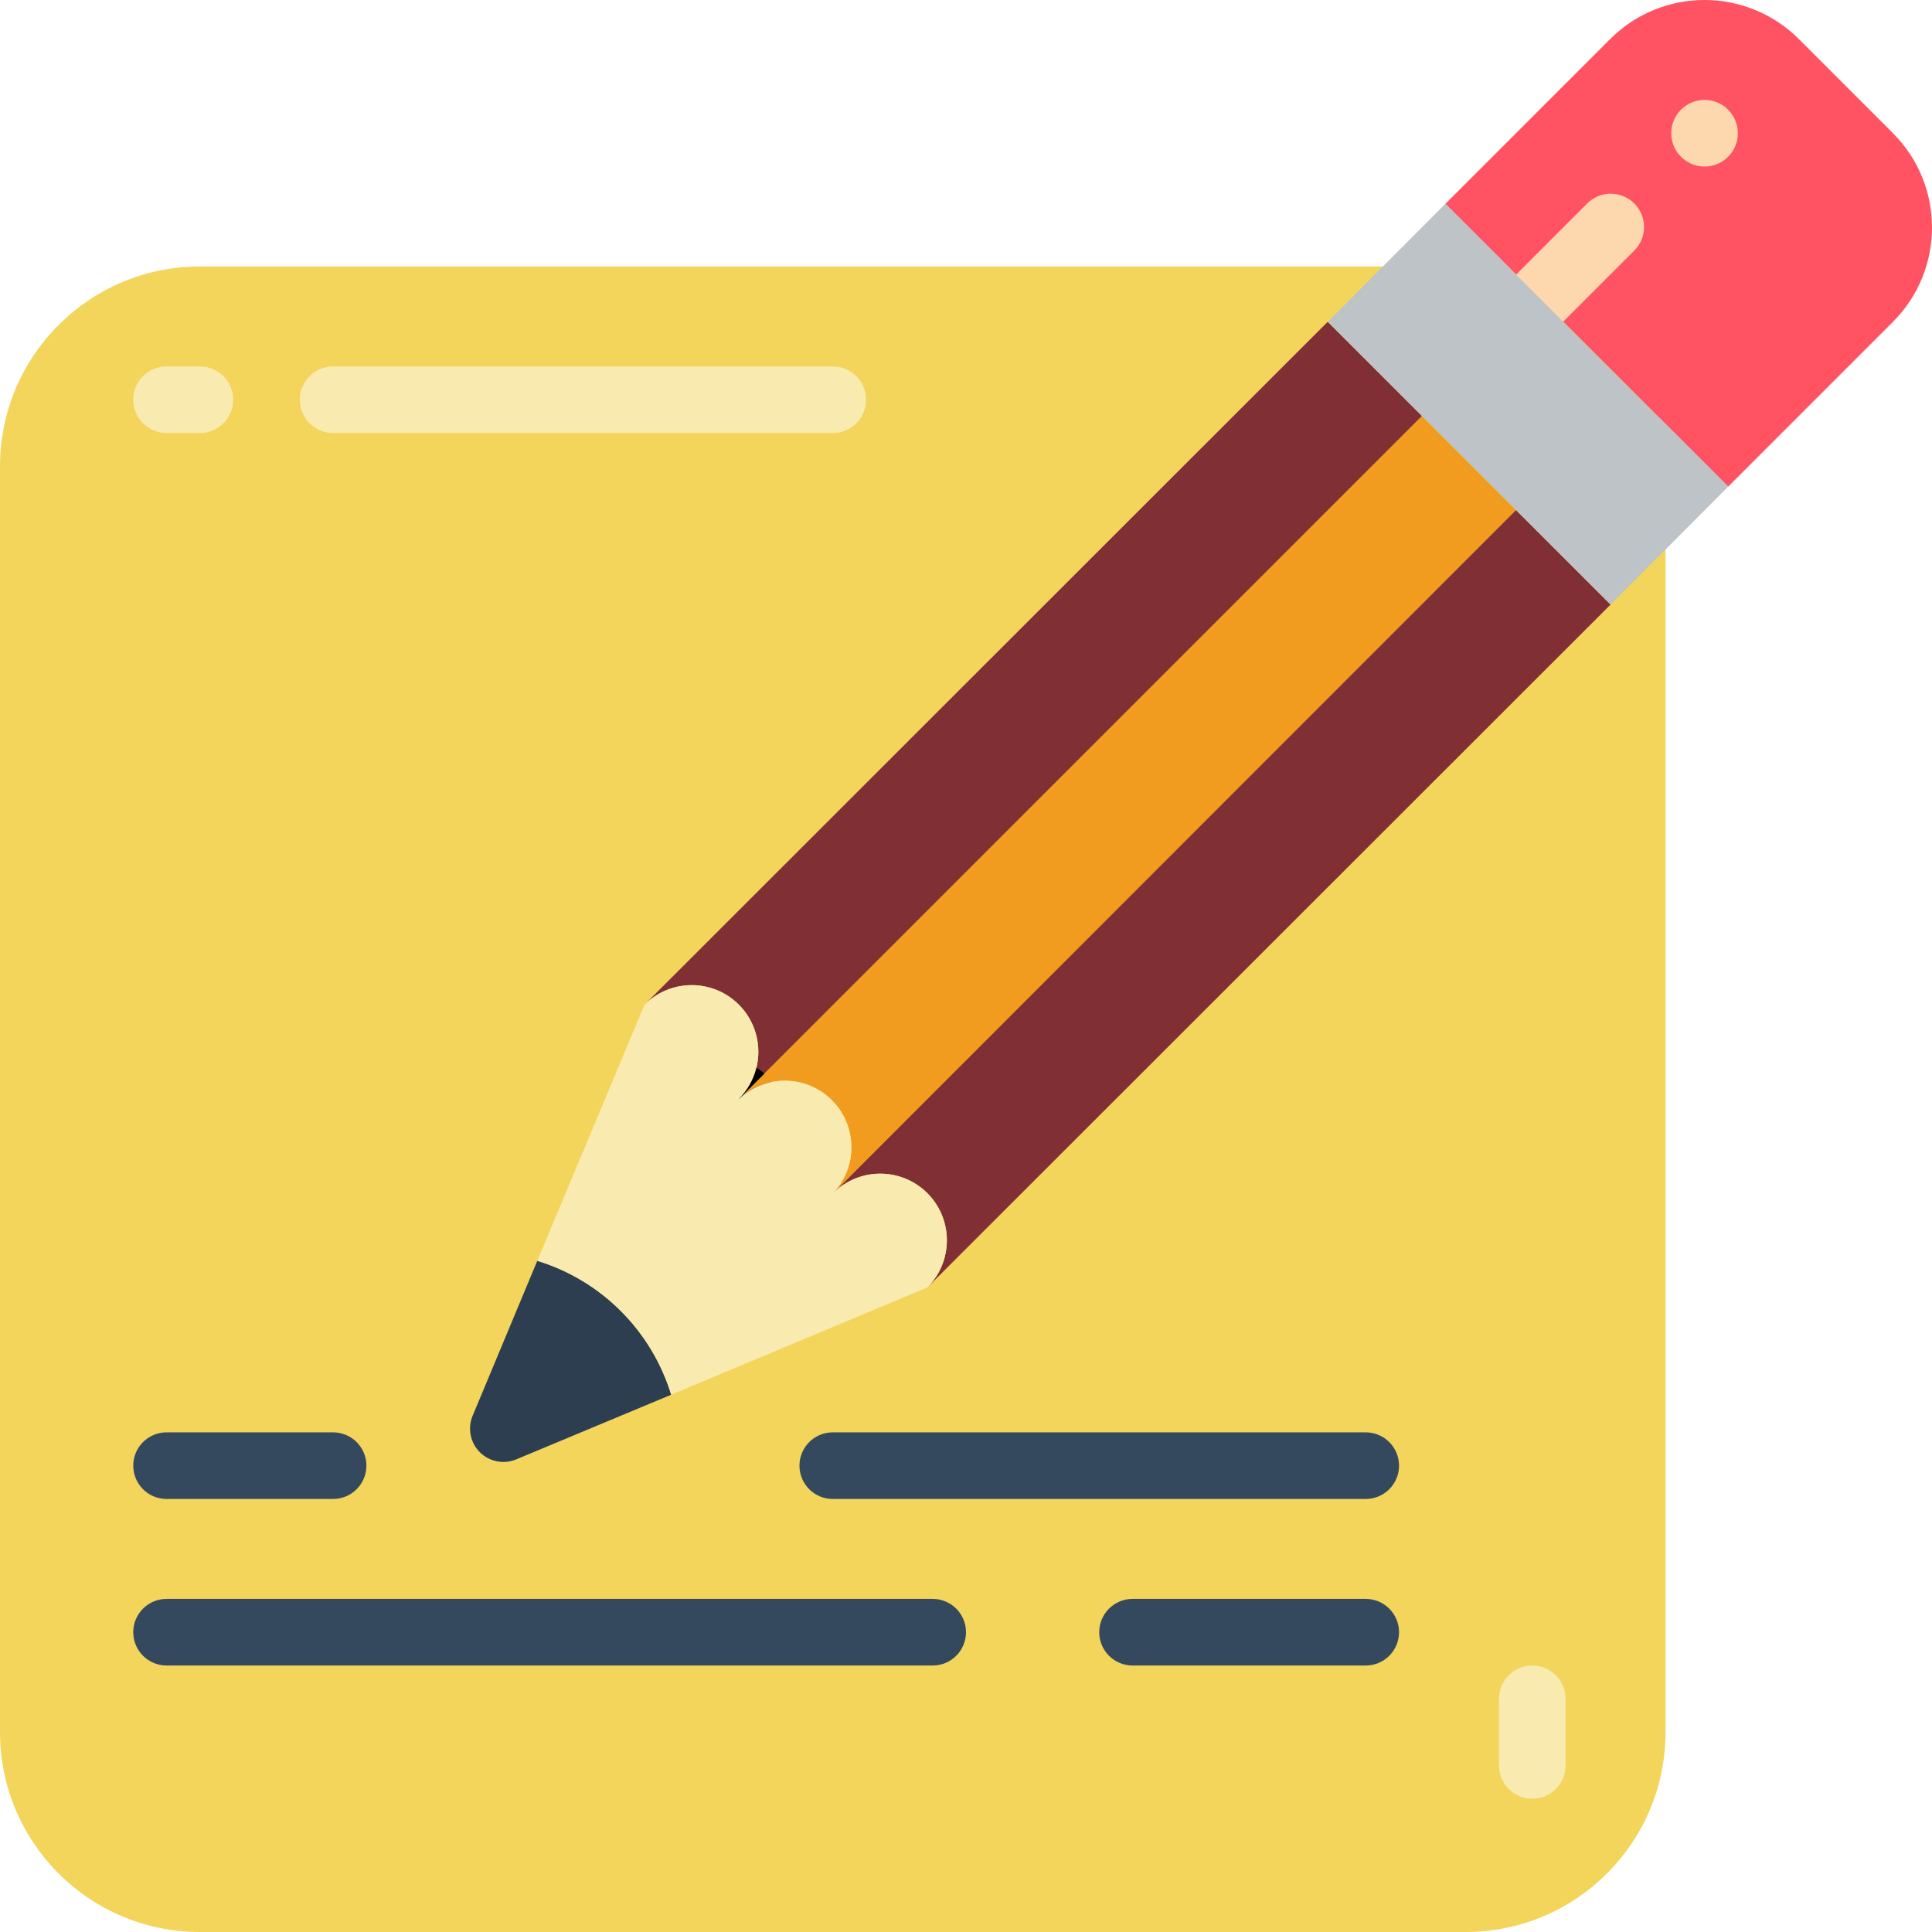
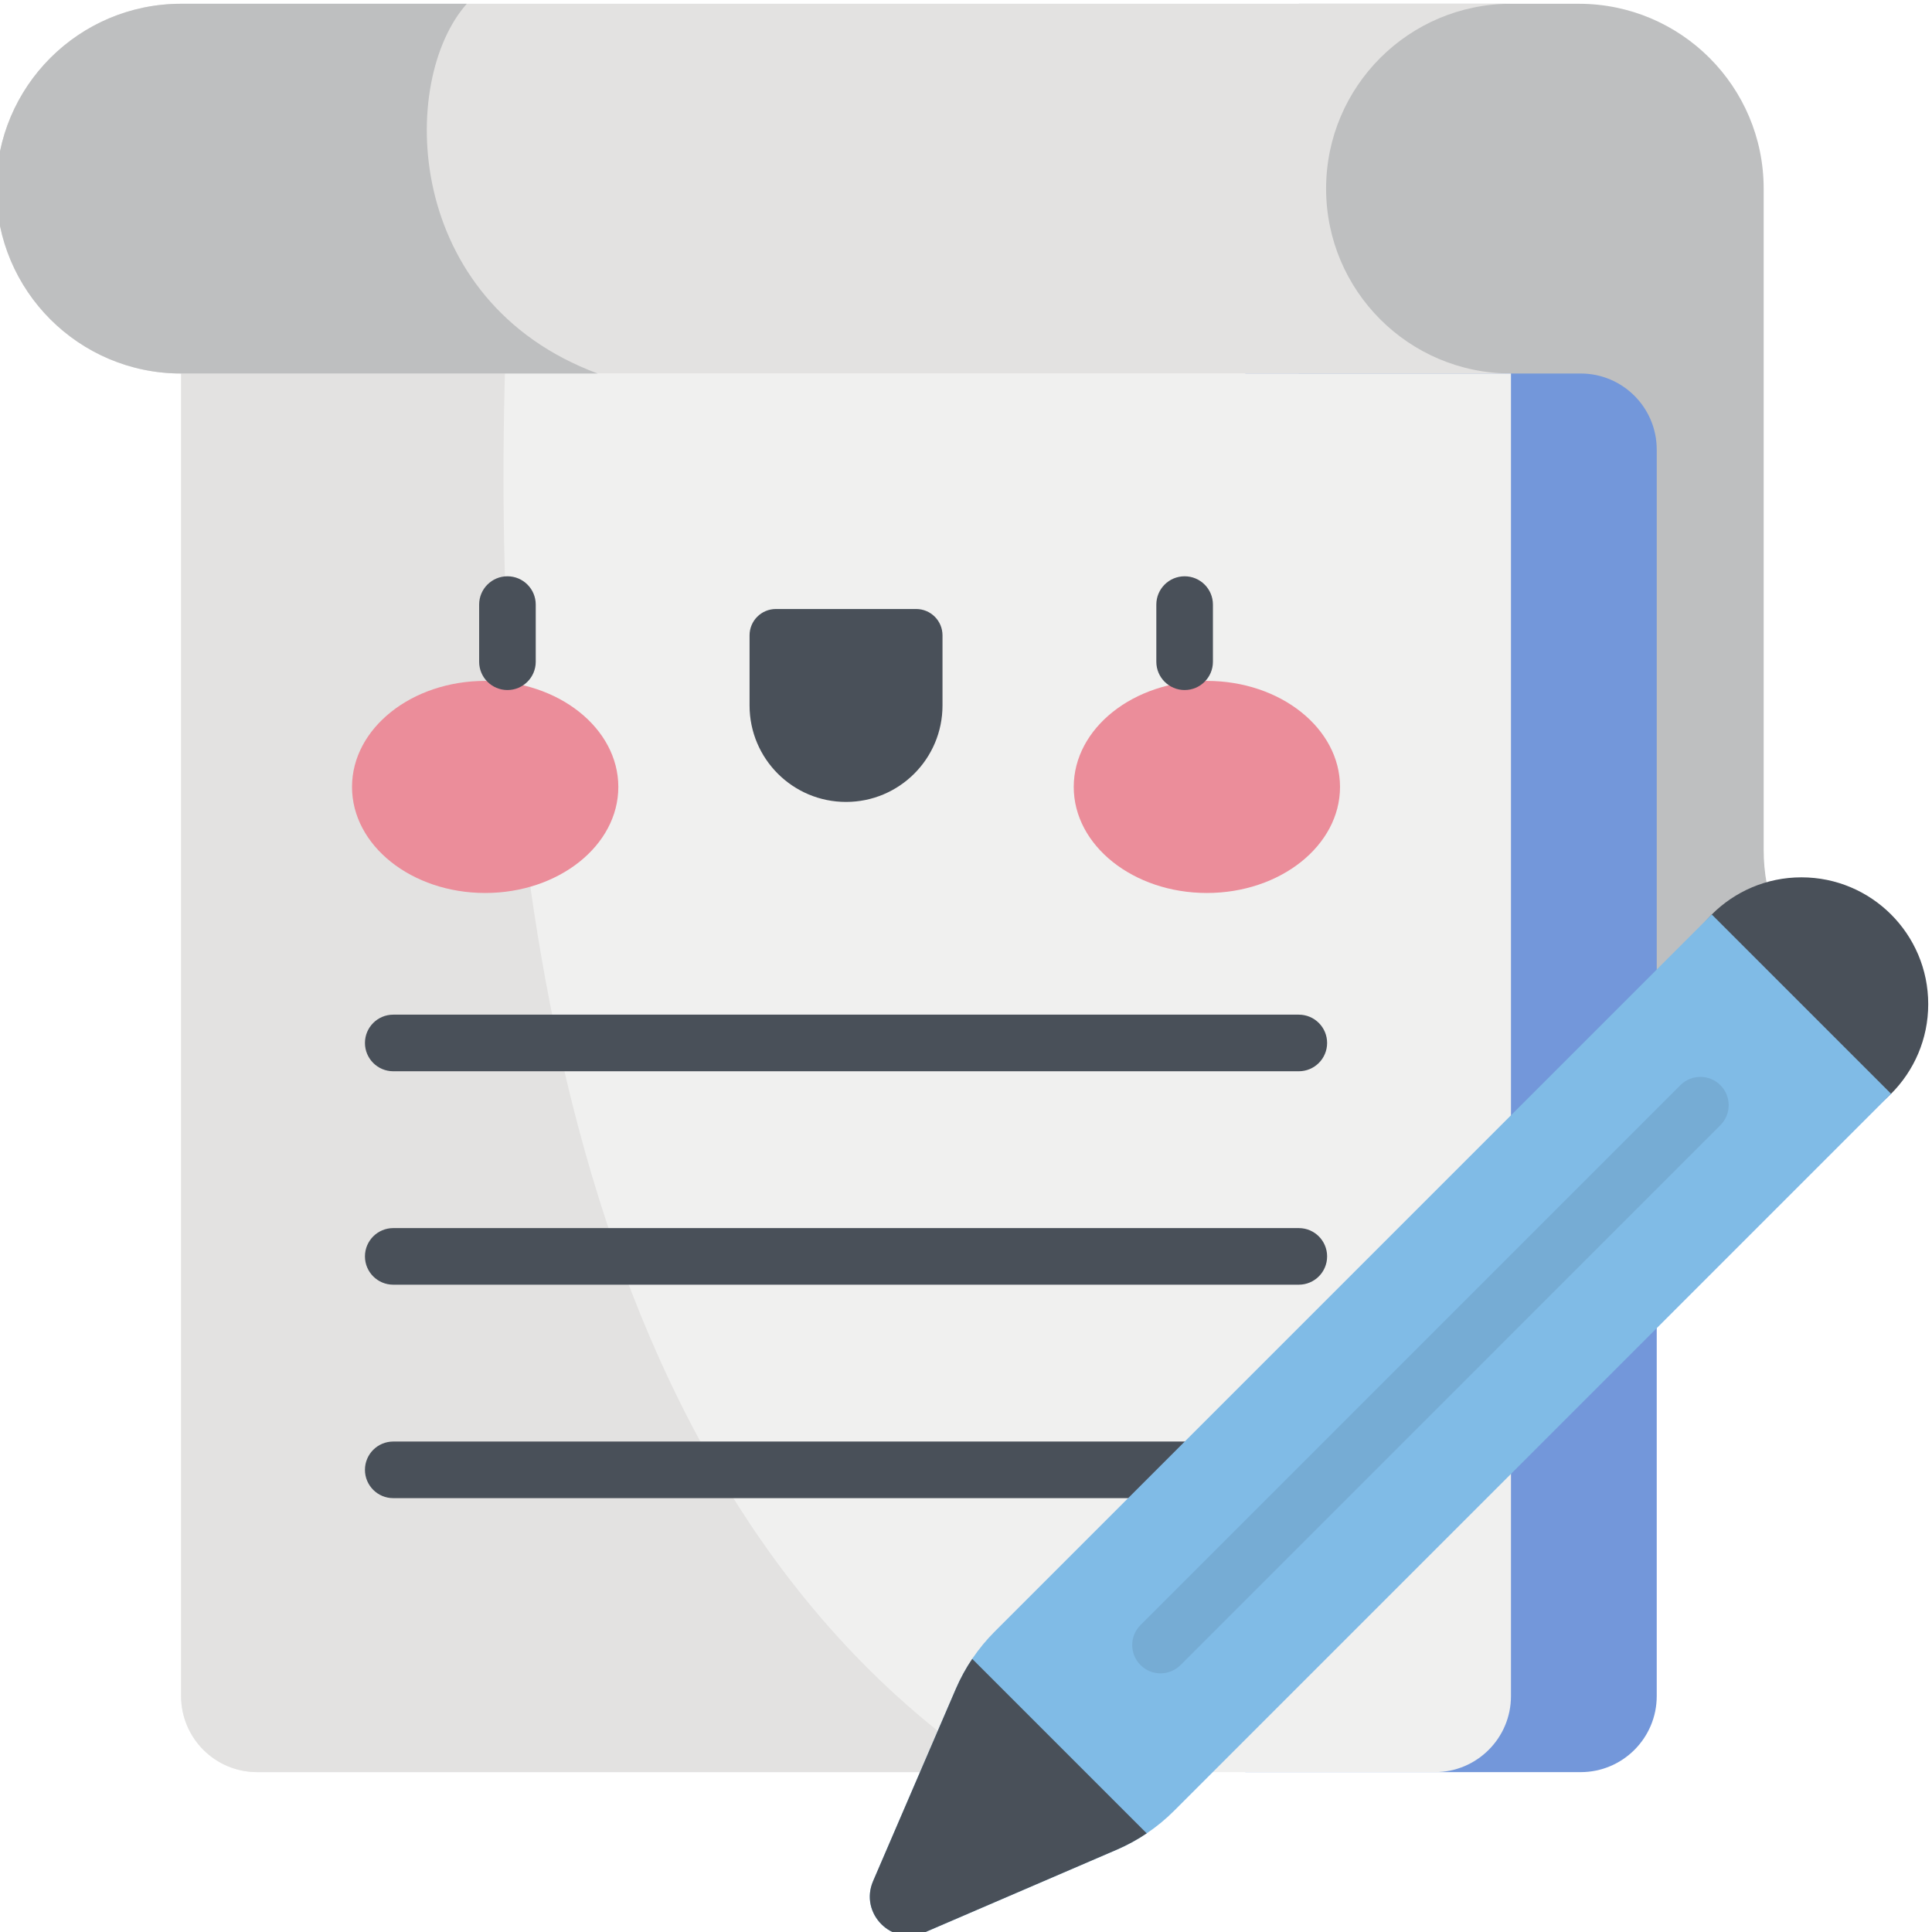
- <svg xmlns="http://www.w3.org/2000/svg" height="512" viewBox="0 0 58 58" width="512">
-   <g id="Page-1" fill="none" fill-rule="evenodd">
-     <g id="059---Note">
-       <rect id="Rectangle-path" fill="#f3d55b" fill-rule="nonzero" height="50" rx="6" width="50" y="8" />
-       <path id="Shape" d="m42.69 12.49-20.45 20.45c-.021.011-.039.029-.05.05h-.01c.781-.781.781-2.049 0-2.83s-2.049-.781-2.83 0l20.51-20.5z" fill="#802f34" fill-rule="nonzero" />
-       <path id="Shape" d="m27.84 38.65c.781-.781.781-2.049 0-2.83s-2.049-.781-2.83 0l20.5-20.51 2.84 2.84z" fill="#802f34" fill-rule="nonzero" />
-       <path id="Shape" d="m56.83 9.66-4.95 4.95-8.49-8.49 4.95-4.95c1.564-1.56 4.096-1.56 5.66 0l2.83 2.83c1.56 1.564 1.56 4.096 0 5.66z" fill="#ff5364" fill-rule="nonzero" />
-       <path id="Shape" d="m51.879 3.293c-.286-.286-.716-.372-1.09-.217-.374.155-.617.519-.617.924s.244.769.617.924c.374.155.804.069 1.09-.217.39-.39.39-1.024 0-1.414z" fill="#fdd7ad" fill-rule="nonzero" />
-       <path id="Shape" d="m47.636 6.121-2.121 2.122c-.26.251-.364.623-.273.973.092.35.365.623.714.714.35.092.721-.013.973-.273l2.121-2.122c.26-.251.364-.623.273-.973-.092-.35-.365-.623-.714-.714-.35-.092-.721.013-.973.273z" fill="#fdd7ad" fill-rule="nonzero" />
-       <path id="Shape" d="m22.24 32.94-.15.15" stroke="#000" stroke-linecap="round" stroke-linejoin="round" stroke-width="2" />
-       <g fill-rule="nonzero">
-         <path id="Shape" d="m20.15 41.87-4.65 1.94c-.375.158-.808.073-1.096-.214-.288-.288-.372-.721-.214-1.096l1.94-4.65c1.924.59 3.43 2.096 4.02 4.02z" fill="#2c3e50" />
-         <path id="Shape" d="m25.01 35.82c.736-.775.733-1.993-.009-2.764s-1.958-.822-2.761-.116l20.45-20.45 2.82 2.82z" fill="#f29c1f" />
-         <path id="Shape" d="m27.84 38.65-7.69 3.22c-.59-1.924-2.096-3.43-4.02-4.02l3.22-7.69c.506-.506 1.242-.703 1.933-.518.691.185 1.23.724 1.415 1.415.185.691-.012 1.427-.518 1.933h.01c.011-.021.029-.039.05-.05.803-.706 2.02-.655 2.761.116s.745 1.988.009 2.764c.506-.506 1.242-.703 1.933-.518.691.185 1.23.724 1.415 1.415.185.691-.012 1.427-.518 1.933z" fill="#f9eab0" />
-         <path id="Shape" d="m6 13h-1c-.552 0-1-.448-1-1s.448-1 1-1h1c.552 0 1 .448 1 1s-.448 1-1 1z" fill="#f9eab0" />
-         <path id="Shape" d="m25 13h-15c-.552 0-1-.448-1-1s.448-1 1-1h15c.552 0 1 .448 1 1s-.448 1-1 1z" fill="#f9eab0" />
-         <path id="Shape" d="m46 54c-.552 0-1-.448-1-1v-2c0-.552.448-1 1-1s1 .448 1 1v2c0 .552-.448 1-1 1z" fill="#f9eab0" />
-         <path id="Shape" d="m10 45h-5c-.552 0-1-.448-1-1s.448-1 1-1h5c.552 0 1 .448 1 1s-.448 1-1 1z" fill="#35495e" />
-         <path id="Shape" d="m41 45h-16c-.552 0-1-.448-1-1s.448-1 1-1h16c.552 0 1 .448 1 1s-.448 1-1 1z" fill="#35495e" />
-         <path id="Shape" d="m28 50h-23c-.552 0-1-.448-1-1s.448-1 1-1h23c.552 0 1 .448 1 1s-.448 1-1 1z" fill="#35495e" />
-         <path id="Shape" d="m41 50h-7c-.552 0-1-.448-1-1s.448-1 1-1h7c.552 0 1 .448 1 1s-.448 1-1 1z" fill="#35495e" />
-         <path id="Shape" d="m51.88 14.61-3.53 3.54-8.49-8.49 3.53-3.54z" fill="#bdc3c7" />
-       </g>
-     </g>
+ <svg xmlns="http://www.w3.org/2000/svg" height="511pt" viewBox="1 0 512 511" width="511pt">
+   <path d="m345.199 259.398v-258.898h74.199c27.059 0 48.992 21.934 48.992 48.992v175.266c0 6.012 1.086 11.77 3.066 17.094 3.172 8.516-3.391 17.547-12.477 17.547zm0 0" fill="#bebfc0" />
+   <path d="m419.891 469.133h-88.879v-370.648h88.879c11.133 0 20.16 9.027 20.16 20.16v330.332c0 11.133-9.027 20.156-20.16 20.156zm0 0" fill="#7397da" />
+   <path d="m381.262 469.133h-312.109c-11.137 0-20.16-9.023-20.16-20.156v-350.492h352.43v350.492c0 11.133-9.023 20.156-20.16 20.156zm0 0" fill="#f0f0ef" />
+   <path d="m48.992 98.484v350.492c0 11.133 9.027 20.156 20.16 20.156h195.289c-117.645-78.844-132.852-253.023-129.633-370.648zm0 0" fill="#e3e2e1" />
+   <path d="m401.422 98.484c-27.059 0-48.992-21.934-48.992-48.992 0-27.059 21.934-48.992 48.992-48.992h-352.43c-27.059 0-48.992 21.934-48.992 48.992 0 27.059 21.934 48.992 48.992 48.992zm0 0" fill="#e3e2e1" />
+   <path d="m124.707.5h-75.715c-27.059 0-48.992 21.934-48.992 48.992 0 27.059 21.934 48.992 48.992 48.992h110.402c-51.504-19.125-52.848-77.523-34.688-97.984zm0 0" fill="#bebfc0" />
+   <path d="m345.199 283.395h-239.984c-4.145 0-7.5-3.359-7.5-7.5s3.355-7.5 7.5-7.5h239.984c4.145 0 7.5 3.359 7.5 7.5s-3.355 7.5-7.5 7.5zm0 0" fill="#495059" />
+   <path d="m345.199 339.957h-239.984c-4.145 0-7.5-3.355-7.5-7.5 0-4.141 3.355-7.5 7.5-7.5h239.984c4.145 0 7.5 3.359 7.5 7.5 0 4.145-3.355 7.5-7.5 7.5zm0 0" fill="#495059" />
+   <path d="m345.199 396.523h-239.984c-4.145 0-7.5-3.359-7.5-7.5 0-4.145 3.355-7.5 7.5-7.5h239.984c4.145 0 7.5 3.355 7.5 7.5 0 4.141-3.355 7.5-7.5 7.5zm0 0" fill="#495059" />
+   <path d="m164.863 208.047c0-15.52-15.797-28.102-35.285-28.102s-35.289 12.582-35.289 28.102 15.801 28.102 35.289 28.102 35.285-12.582 35.285-28.102zm0 0" fill="#eb8d9a" />
+   <path d="m356.121 208.047c0-15.52-15.797-28.102-35.285-28.102-19.488 0-35.285 12.582-35.285 28.102s15.797 28.102 35.285 28.102c19.488 0 35.285-12.582 35.285-28.102zm0 0" fill="#eb8d9a" />
+   <g fill="#495059">
+     <path d="m135.477 182.367c-4.141 0-7.5-3.355-7.5-7.5v-15.145c0-4.141 3.359-7.5 7.5-7.5 4.141 0 7.5 3.359 7.5 7.5v15.145c0 4.145-3.359 7.5-7.5 7.5zm0 0" />
+     <path d="m225.207 212.02c-14.117 0-25.566-11.445-25.566-25.562v-18.586c0-3.855 3.125-6.98 6.98-6.98h37.172c3.855 0 6.98 3.125 6.98 6.98v18.586c0 14.117-11.449 25.562-25.566 25.562zm0 0" />
+     <path d="m314.938 182.367c-4.141 0-7.5-3.355-7.5-7.5v-15.145c0-4.141 3.359-7.5 7.5-7.5s7.5 3.359 7.5 7.5v15.145c0 4.145-3.355 7.5-7.5 7.5zm0 0" />
+     <path d="m512 265.605c0 18.555-15.043 33.598-33.602 33.598-18.555 0-33.598-15.043-33.598-33.598 0-18.559 15.043-33.602 33.598-33.602 18.559 0 33.602 15.043 33.602 33.602zm0 0" />
  </g>
+   <path d="m454.641 241.848-190.043 190.043c-4.355 4.352-7.84 9.492-10.273 15.145l-21.941 50.969c-3.707 8.609 5.008 17.324 13.621 13.617l50.965-21.941c5.652-2.434 10.793-5.918 15.145-10.27l190.047-190.047zm0 0" fill="#80bbe6" />
+   <path d="m258.648 439.117c-1.68 2.496-3.129 5.145-4.324 7.918l-21.941 50.969c-3.707 8.609 5.008 17.324 13.621 13.617l50.965-21.941c2.773-1.195 5.422-2.645 7.918-4.324zm0 0" fill="#495059" />
+   <path d="m308.547 442.957c-1.918 0-3.836-.73-5.301-2.195-2.93-2.93-2.93-7.68 0-10.609l143.07-143.07c2.93-2.93 7.68-2.93 10.605 0 2.93 2.93 2.93 7.68 0 10.605l-143.07 143.074c-1.465 1.465-3.383 2.195-5.305 2.195zm0 0" fill="#76acd4" />
</svg>
